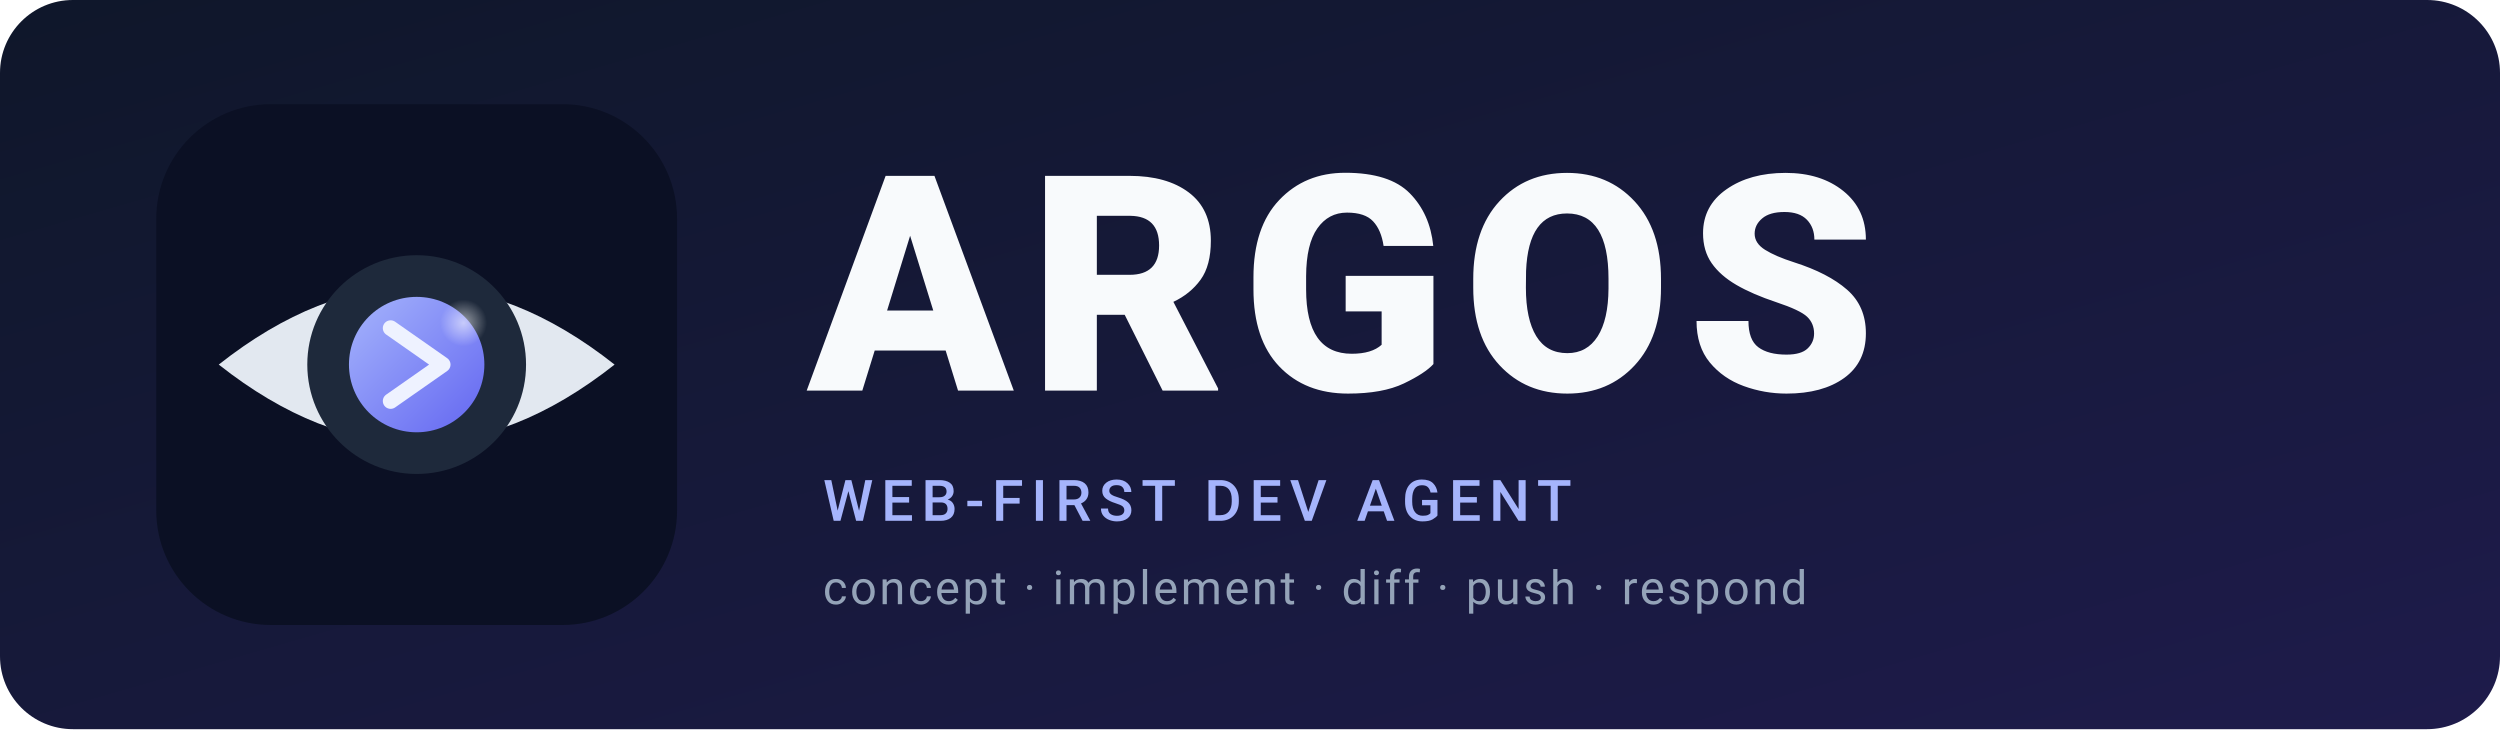
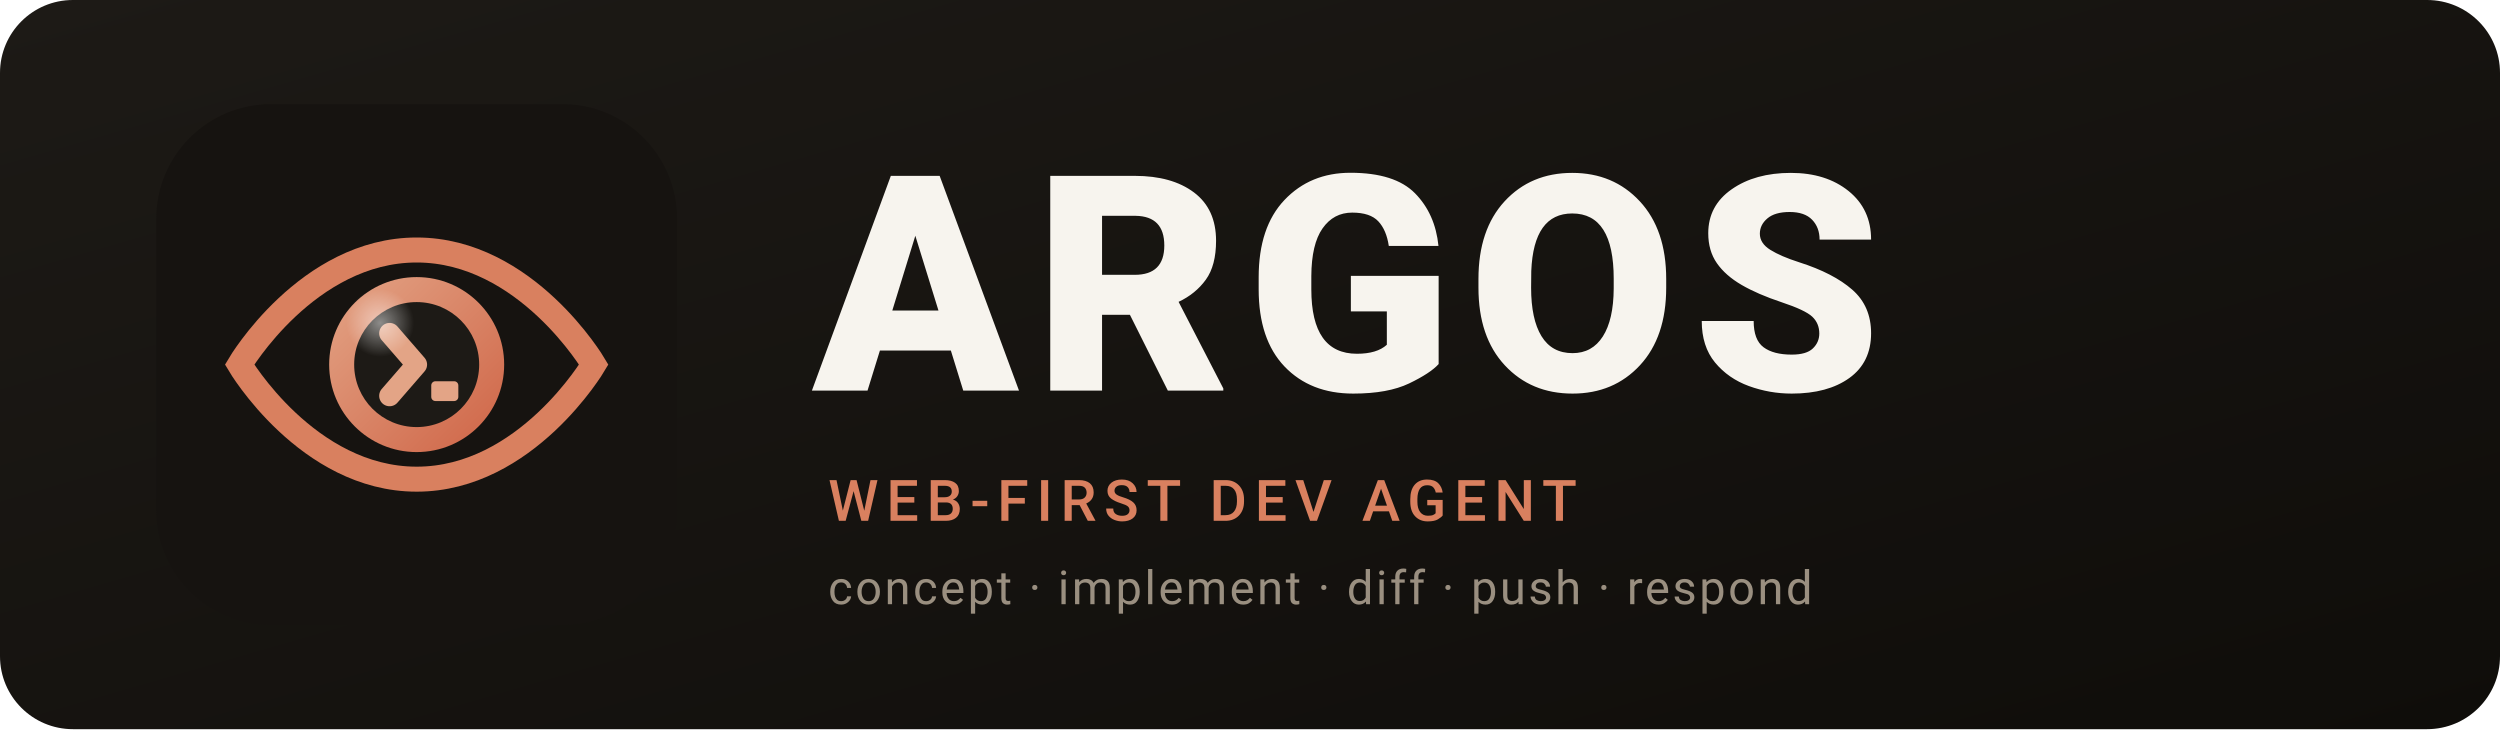
<svg xmlns="http://www.w3.org/2000/svg" viewBox="0 0 960 280" role="img" aria-label="Argos">
  <defs>
    <linearGradient id="bg" x1="0" y1="0" x2="1" y2="1">
-       <stop offset="0" stop-color="#0f172a" />
-       <stop offset="1" stop-color="#1e1b4b" />
+       <stop offset="0" stop-color="#1d1a16" />
+       <stop offset="1" stop-color="#0f0d0a" />
    </linearGradient>
    <linearGradient id="iris" x1="0" y1="0" x2="1" y2="1">
-       <stop offset="0" stop-color="#a5b4fc" />
-       <stop offset="1" stop-color="#6366f1" />
+       <stop offset="0" stop-color="#e3a486" />
+       <stop offset="1" stop-color="#cf6446" />
    </linearGradient>
    <radialGradient id="glow" cx="0.5" cy="0.5" r="0.5">
-       <stop offset="0" stop-color="#ffffff" stop-opacity="0.55" />
+       <stop offset="0" stop-color="#ffffff" stop-opacity="0.5" />
      <stop offset="1" stop-color="#ffffff" stop-opacity="0" />
    </radialGradient>
  </defs>
  <rect width="960" height="280" rx="28" fill="url(#bg)" />
  <g transform="translate(60 40)">
-     <rect width="200" height="200" rx="44" fill="#0b1024" />
-     <path d="M 24,100 Q 100,40 176,100 Q 100,160 24,100 Z" fill="#e2e8f0" />
-     <circle cx="100" cy="100" r="42" fill="#1e293b" />
-     <circle cx="100" cy="100" r="26" fill="url(#iris)" />
-     <path d="M 90,86 L 110,100 L 90,114" stroke="#eef2ff" stroke-width="6" stroke-linecap="round" stroke-linejoin="round" fill="none" />
-     <circle cx="118" cy="84" r="9" fill="url(#glow)" />
+     <rect width="200" height="200" rx="44" fill="#161310" />
+     <g transform="translate(20 20) scale(4)">
+       <path d="M3 20S9.5 9 20 9s17 11 17 11-6.5 11-17 11S3 20 3 20Z" stroke="#d9805f" stroke-width="2.4" fill="none" />
+       <circle cx="20" cy="20" r="8.4" fill="url(#iris)" />
+       <circle cx="20" cy="20" r="6" fill="#1d1a16" />
+       <path d="M17.4 17 20 20l-2.6 3" stroke="#e3a486" stroke-width="2" stroke-linecap="round" stroke-linejoin="round" fill="none" />
+       <rect x="21.4" y="21.6" width="2.6" height="1.9" rx=".4" fill="#e3a486" />
+     </g>
+     <circle cx="86" cy="84" r="13" fill="url(#glow)" />
  </g>
-   <g transform="translate(310 0)" font-family="ui-sans-serif, system-ui, -apple-system, 'Segoe UI', Roboto, sans-serif" fill="#f8fafc">
+   <g transform="translate(312 0)" font-family="ui-sans-serif, system-ui, -apple-system, 'Segoe UI', Roboto, sans-serif" fill="#f7f4ee">
    <text x="0" y="150" font-size="116" font-weight="800" letter-spacing="6">ARGOS</text>
-     <text x="6" y="200" font-size="22" font-weight="500" fill="#a5b4fc" letter-spacing="3">WEB-FIRST DEV AGENT</text>
-     <text x="6" y="232" font-size="18" font-weight="400" fill="#94a3b8" letter-spacing="1">concept · implement · diff · push · respond</text>
+     <text x="6" y="200" font-size="22" font-weight="500" fill="#d9805f" letter-spacing="3">WEB-FIRST DEV AGENT</text>
+     <text x="6" y="232" font-size="18" font-weight="400" fill="#9a8f80" letter-spacing="1">concept · implement · diff · push · respond</text>
  </g>
</svg>
